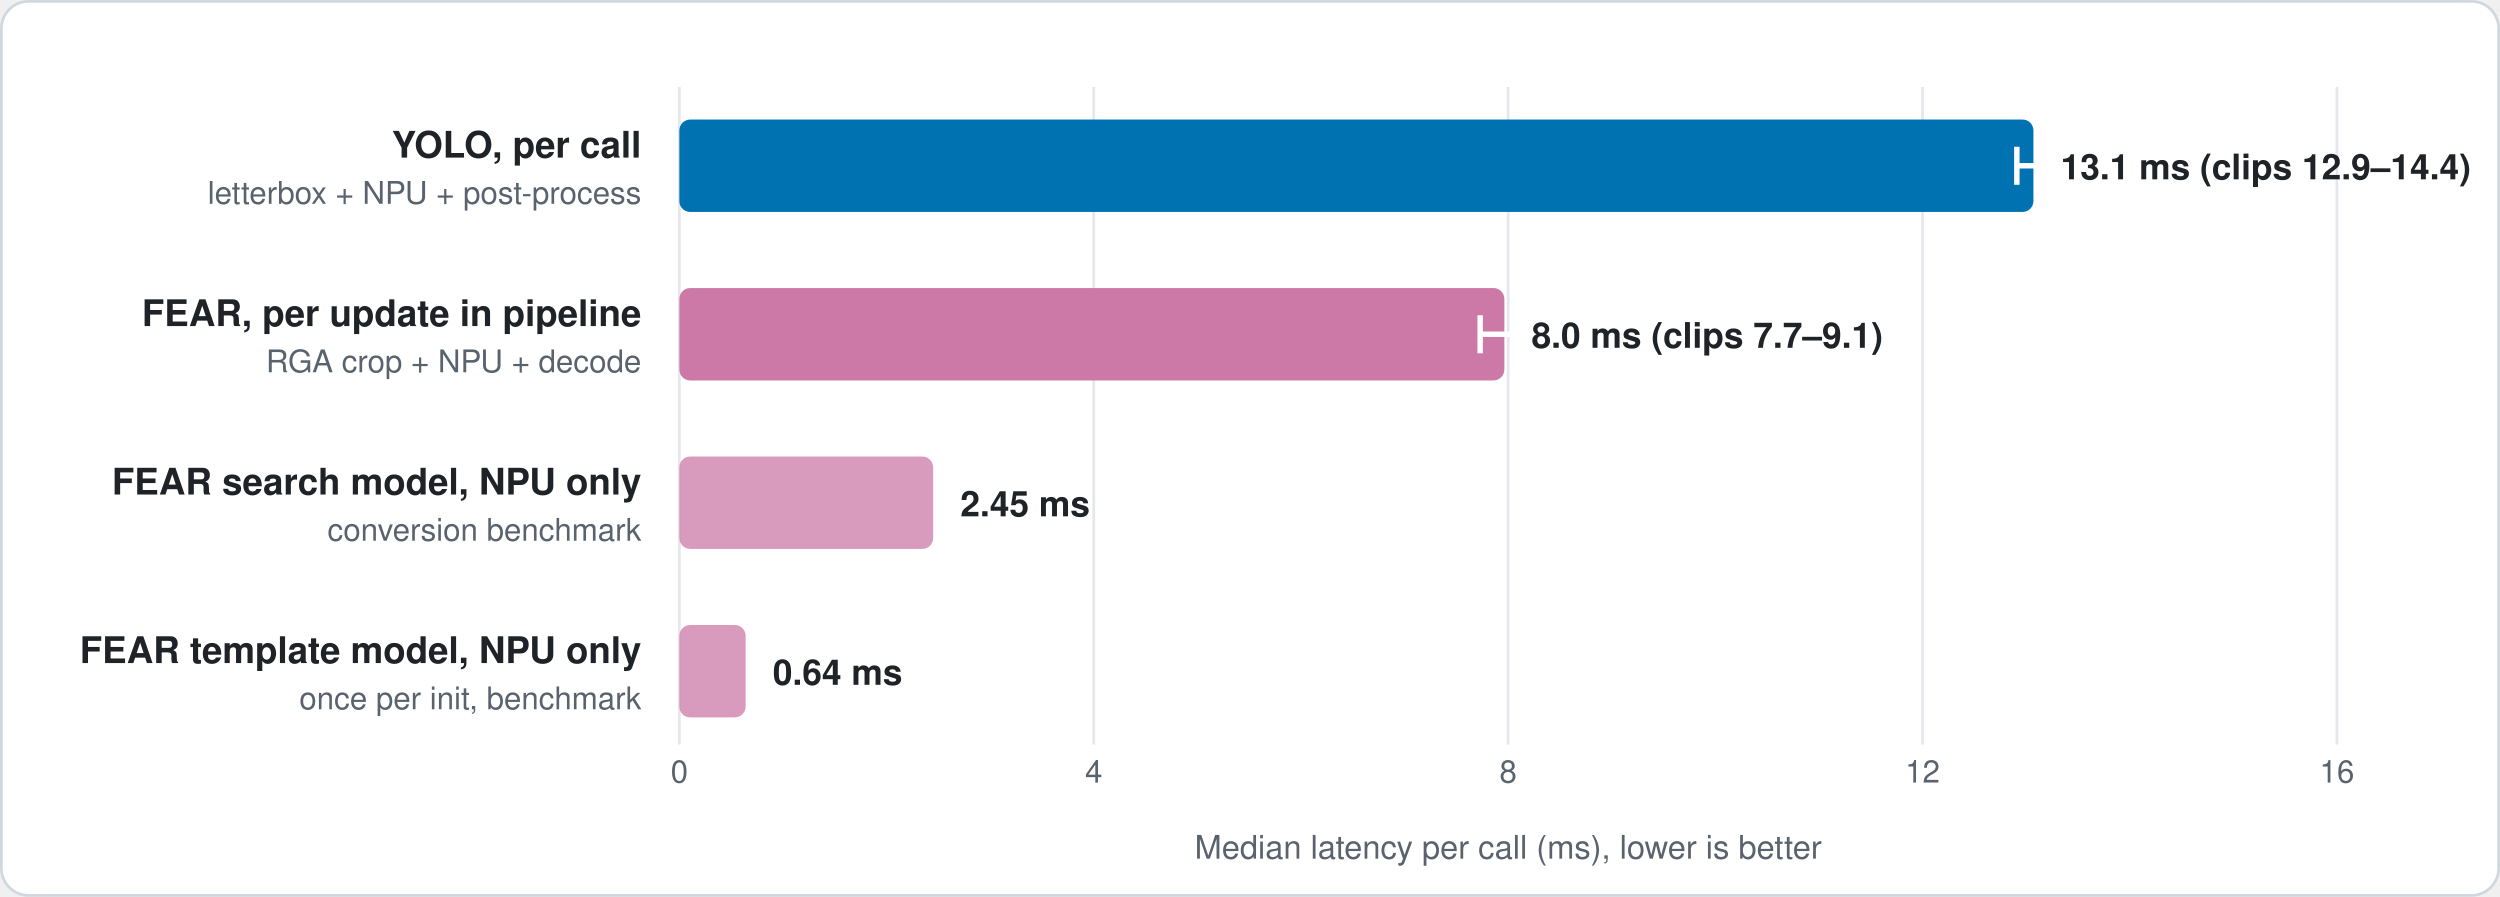
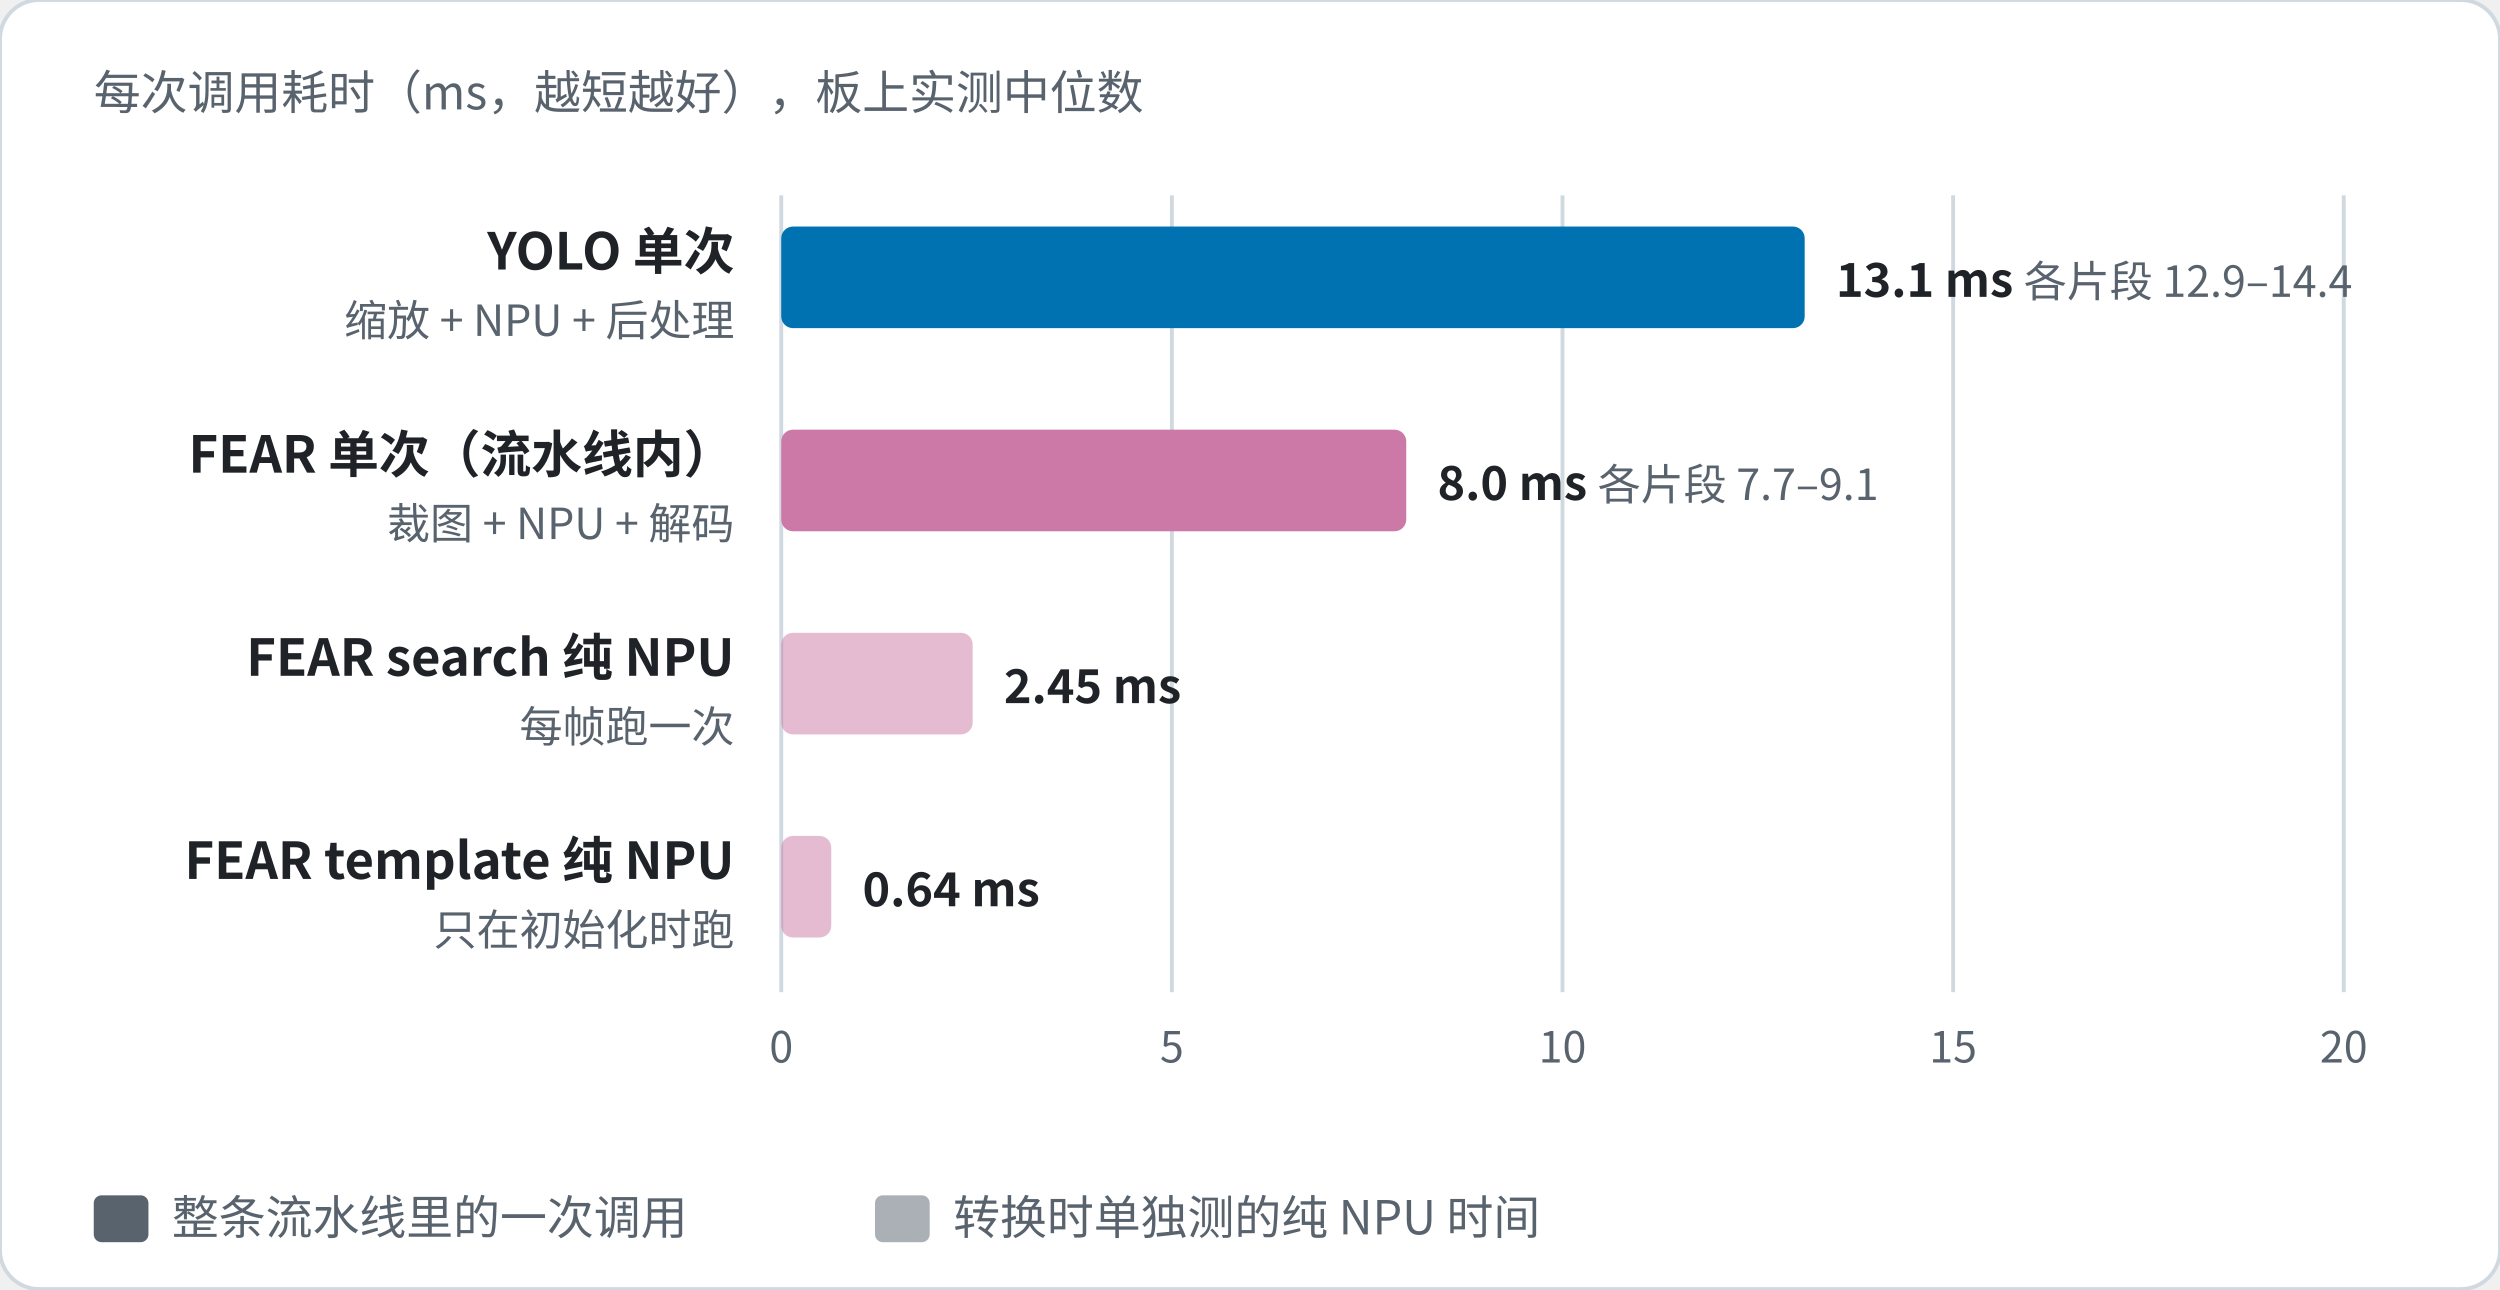
- <svg xmlns="http://www.w3.org/2000/svg" viewBox="0 0 920 330" width="920" height="330" font-family="-apple-system,BlinkMacSystemFont,'Segoe UI',Helvetica,Arial,sans-serif">
-   <rect x="0.5" y="0.5" width="919" height="329" rx="10" fill="#ffffff" stroke="#d0d7de" />
-   <line x1="250.0" y1="32.0" x2="250.0" y2="274.0" stroke="#e4e8ec" stroke-width="1" />
-   <text x="250.0" y="288.0" font-size="11.5" fill="#59636e" text-anchor="middle" font-weight="400">0</text>
-   <line x1="402.5" y1="32.0" x2="402.5" y2="274.0" stroke="#e4e8ec" stroke-width="1" />
-   <text x="402.5" y="288.0" font-size="11.5" fill="#59636e" text-anchor="middle" font-weight="400">4</text>
-   <line x1="555.0" y1="32.0" x2="555.0" y2="274.0" stroke="#e4e8ec" stroke-width="1" />
-   <text x="555.0" y="288.0" font-size="11.5" fill="#59636e" text-anchor="middle" font-weight="400">8</text>
-   <line x1="707.5" y1="32.0" x2="707.5" y2="274.0" stroke="#e4e8ec" stroke-width="1" />
-   <text x="707.5" y="288.0" font-size="11.5" fill="#59636e" text-anchor="middle" font-weight="400">12</text>
-   <line x1="860.0" y1="32.0" x2="860.0" y2="274.0" stroke="#e4e8ec" stroke-width="1" />
-   <text x="860.0" y="288.0" font-size="11.5" fill="#59636e" text-anchor="middle" font-weight="400">16</text>
-   <text x="555.0" y="316.0" font-size="12" fill="#59636e" text-anchor="middle" font-weight="400">Median latency per call (ms), lower is better</text>
-   <text x="236.0" y="58.0" font-size="13.5" fill="#1f2328" text-anchor="end" font-weight="600">YOLO, per call</text>
-   <text x="236.0" y="75.0" font-size="11.5" fill="#59636e" text-anchor="end" font-weight="400">letterbox + NPU + post-process</text>
-   <rect x="250.0" y="44.0" width="498.3" height="34.0" rx="4" fill="#0072B2" />
-   <line x1="742.2" y1="61.0" x2="797.2" y2="61.0" stroke="#ffffff" stroke-width="2" />
-   <line x1="742.2" y1="54.0" x2="742.2" y2="68.0" stroke="#ffffff" stroke-width="2" />
-   <line x1="797.2" y1="54.0" x2="797.2" y2="68.0" stroke="#ffffff" stroke-width="2" />
-   <text x="758.3" y="66.0" font-size="13" fill="#1f2328" text-anchor="start" font-weight="700">13.1 ms  (clips 12.9–14.4)</text>
-   <text x="236.0" y="120.0" font-size="13.5" fill="#1f2328" text-anchor="end" font-weight="600">FEAR, per update in pipeline</text>
-   <text x="236.0" y="137.0" font-size="11.5" fill="#59636e" text-anchor="end" font-weight="400">RGA crop + NPU + decode</text>
-   <rect x="250.0" y="106.0" width="303.6" height="34.0" rx="4" fill="#CC79A7" />
-   <line x1="544.7" y1="123.0" x2="596.1" y2="123.0" stroke="#ffffff" stroke-width="2" />
-   <line x1="544.7" y1="116.0" x2="544.7" y2="130.0" stroke="#ffffff" stroke-width="2" />
-   <line x1="596.1" y1="116.0" x2="596.1" y2="130.0" stroke="#ffffff" stroke-width="2" />
-   <text x="563.6" y="128.0" font-size="13" fill="#1f2328" text-anchor="start" font-weight="700">8.0 ms  (clips 7.7–9.1)</text>
-   <text x="236.0" y="182.0" font-size="13.5" fill="#1f2328" text-anchor="end" font-weight="600">FEAR search model, NPU only</text>
-   <text x="236.0" y="199.0" font-size="11.5" fill="#59636e" text-anchor="end" font-weight="400">conversion benchmark</text>
-   <rect x="250.0" y="168.0" width="93.4" height="34.0" rx="4" fill="#CC79A7" fill-opacity="0.75" />
-   <text x="353.4" y="190.0" font-size="13" fill="#1f2328" text-anchor="start" font-weight="700">2.45 ms</text>
-   <text x="236.0" y="244.0" font-size="13.5" fill="#1f2328" text-anchor="end" font-weight="600">FEAR template model, NPU only</text>
-   <text x="236.0" y="261.0" font-size="11.5" fill="#59636e" text-anchor="end" font-weight="400">once per init, benchmark</text>
-   <rect x="250.0" y="230.0" width="24.4" height="34.0" rx="4" fill="#CC79A7" fill-opacity="0.75" />
-   <text x="284.4" y="252.0" font-size="13" fill="#1f2328" text-anchor="start" font-weight="700">0.64 ms</text>
+ <svg xmlns="http://www.w3.org/2000/svg" width="640" height="330" viewBox="0 0 640 330" font-family="-apple-system,'Segoe UI','PingFang SC','Microsoft YaHei','Noto Sans CJK SC',sans-serif">
+   <rect width="640" height="330" rx="10" fill="#ffffff" stroke="#d1d9e0" />
+   <text x="24" y="28" font-size="12" fill="#59636e" text-anchor="start" font-weight="400">每次调用耗时（ms，越短越好），板上实测中位数</text>
+   <line x1="200.0" y1="50" x2="200.0" y2="254" stroke="#d1d9e0" />
+   <text x="200.0" y="272" font-size="11" fill="#59636e" text-anchor="middle" font-weight="400">0</text>
+   <line x1="300.0" y1="50" x2="300.0" y2="254" stroke="#d1d9e0" />
+   <text x="300.0" y="272" font-size="11" fill="#59636e" text-anchor="middle" font-weight="400">5</text>
+   <line x1="400.0" y1="50" x2="400.0" y2="254" stroke="#d1d9e0" />
+   <text x="400.0" y="272" font-size="11" fill="#59636e" text-anchor="middle" font-weight="400">10</text>
+   <line x1="500.0" y1="50" x2="500.0" y2="254" stroke="#d1d9e0" />
+   <text x="500.0" y="272" font-size="11" fill="#59636e" text-anchor="middle" font-weight="400">15</text>
+   <line x1="600.0" y1="50" x2="600.0" y2="254" stroke="#d1d9e0" />
+   <text x="600.0" y="272" font-size="11" fill="#59636e" text-anchor="middle" font-weight="400">20</text>
+   <text x="188" y="69" font-size="13" fill="#1f2328" text-anchor="end" font-weight="600">YOLO 单次</text>
+   <text x="188" y="86" font-size="11" fill="#59636e" text-anchor="end" font-weight="400">缩放 + NPU + 后处理</text>
+   <rect x="200" y="58" width="262.0" height="26" rx="3" fill="#0072B2" fill-opacity="1" />
+   <text x="470.0" y="76" font-size="12" fill="#1f2328" text-anchor="start" font-weight="600">13.1 ms  <tspan fill="#59636e" font-weight="400" font-size="11">各片段 12.9–14.4</tspan>
+   </text>
+   <text x="188" y="121" font-size="13" fill="#1f2328" text-anchor="end" font-weight="600">FEAR 单次（流水线内）</text>
+   <text x="188" y="138" font-size="11" fill="#59636e" text-anchor="end" font-weight="400">裁图 + NPU + 解码</text>
+   <rect x="200" y="110" width="160.0" height="26" rx="3" fill="#CC79A7" fill-opacity="1" />
+   <text x="368.0" y="128" font-size="12" fill="#1f2328" text-anchor="start" font-weight="600">8.0 ms  <tspan fill="#59636e" font-weight="400" font-size="11">各片段 7.7–9.1</tspan>
+   </text>
+   <text x="188" y="173" font-size="13" fill="#1f2328" text-anchor="end" font-weight="600">FEAR search 纯 NPU</text>
+   <text x="188" y="190" font-size="11" fill="#59636e" text-anchor="end" font-weight="400">每帧跑一次</text>
+   <rect x="200" y="162" width="49.0" height="26" rx="3" fill="#CC79A7" fill-opacity="0.5" />
+   <text x="257.0" y="180" font-size="12" fill="#1f2328" text-anchor="start" font-weight="600">2.45 ms</text>
+   <text x="188" y="225" font-size="13" fill="#1f2328" text-anchor="end" font-weight="600">FEAR template 纯 NPU</text>
+   <text x="188" y="242" font-size="11" fill="#59636e" text-anchor="end" font-weight="400">只在初始化时跑</text>
+   <rect x="200" y="214" width="12.8" height="26" rx="3" fill="#CC79A7" fill-opacity="0.5" />
+   <text x="220.8" y="232" font-size="12" fill="#1f2328" text-anchor="start" font-weight="600">0.64 ms</text>
+   <rect x="24" y="306" width="14" height="12" rx="2" fill="#59636e" fill-opacity="1" />
+   <text x="44" y="316" font-size="12" fill="#59636e" text-anchor="start" font-weight="400">整条流水线里的一次调用</text>
+   <rect x="224" y="306" width="14" height="12" rx="2" fill="#59636e" fill-opacity="0.5" />
+   <text x="244" y="316" font-size="12" fill="#59636e" text-anchor="start" font-weight="400">转换时单独测的纯 NPU 时间</text>
</svg>
